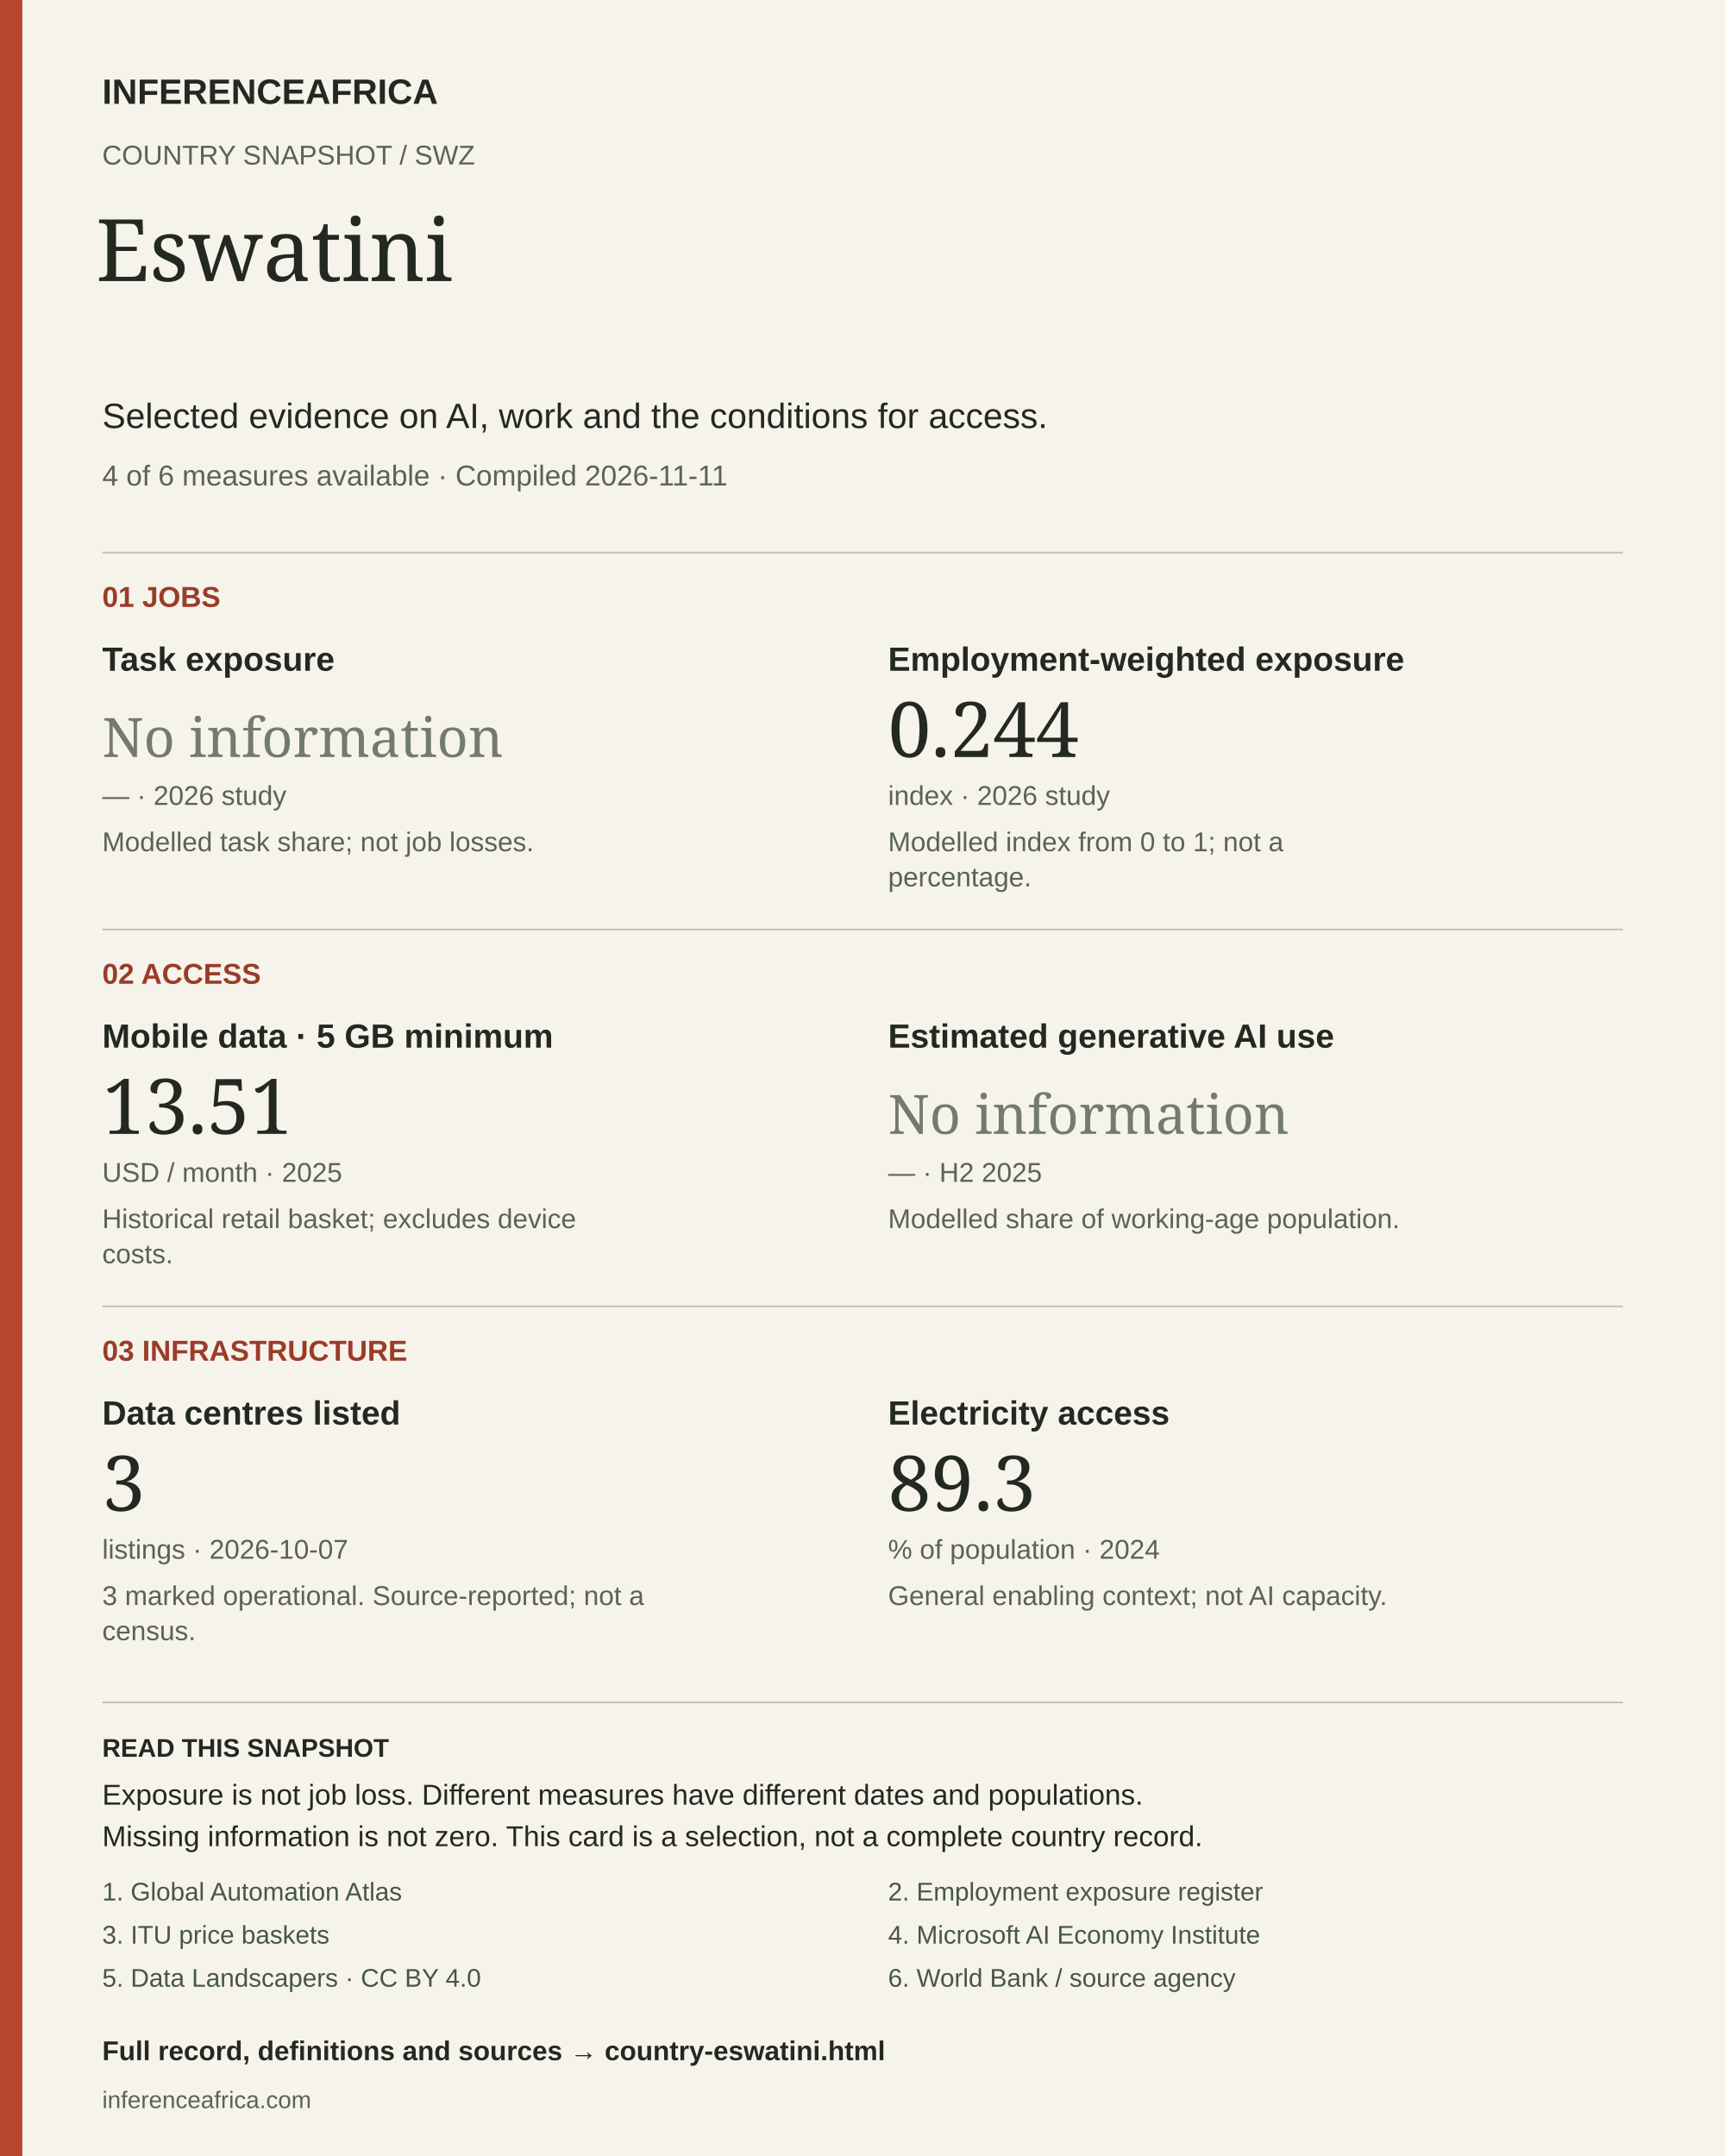
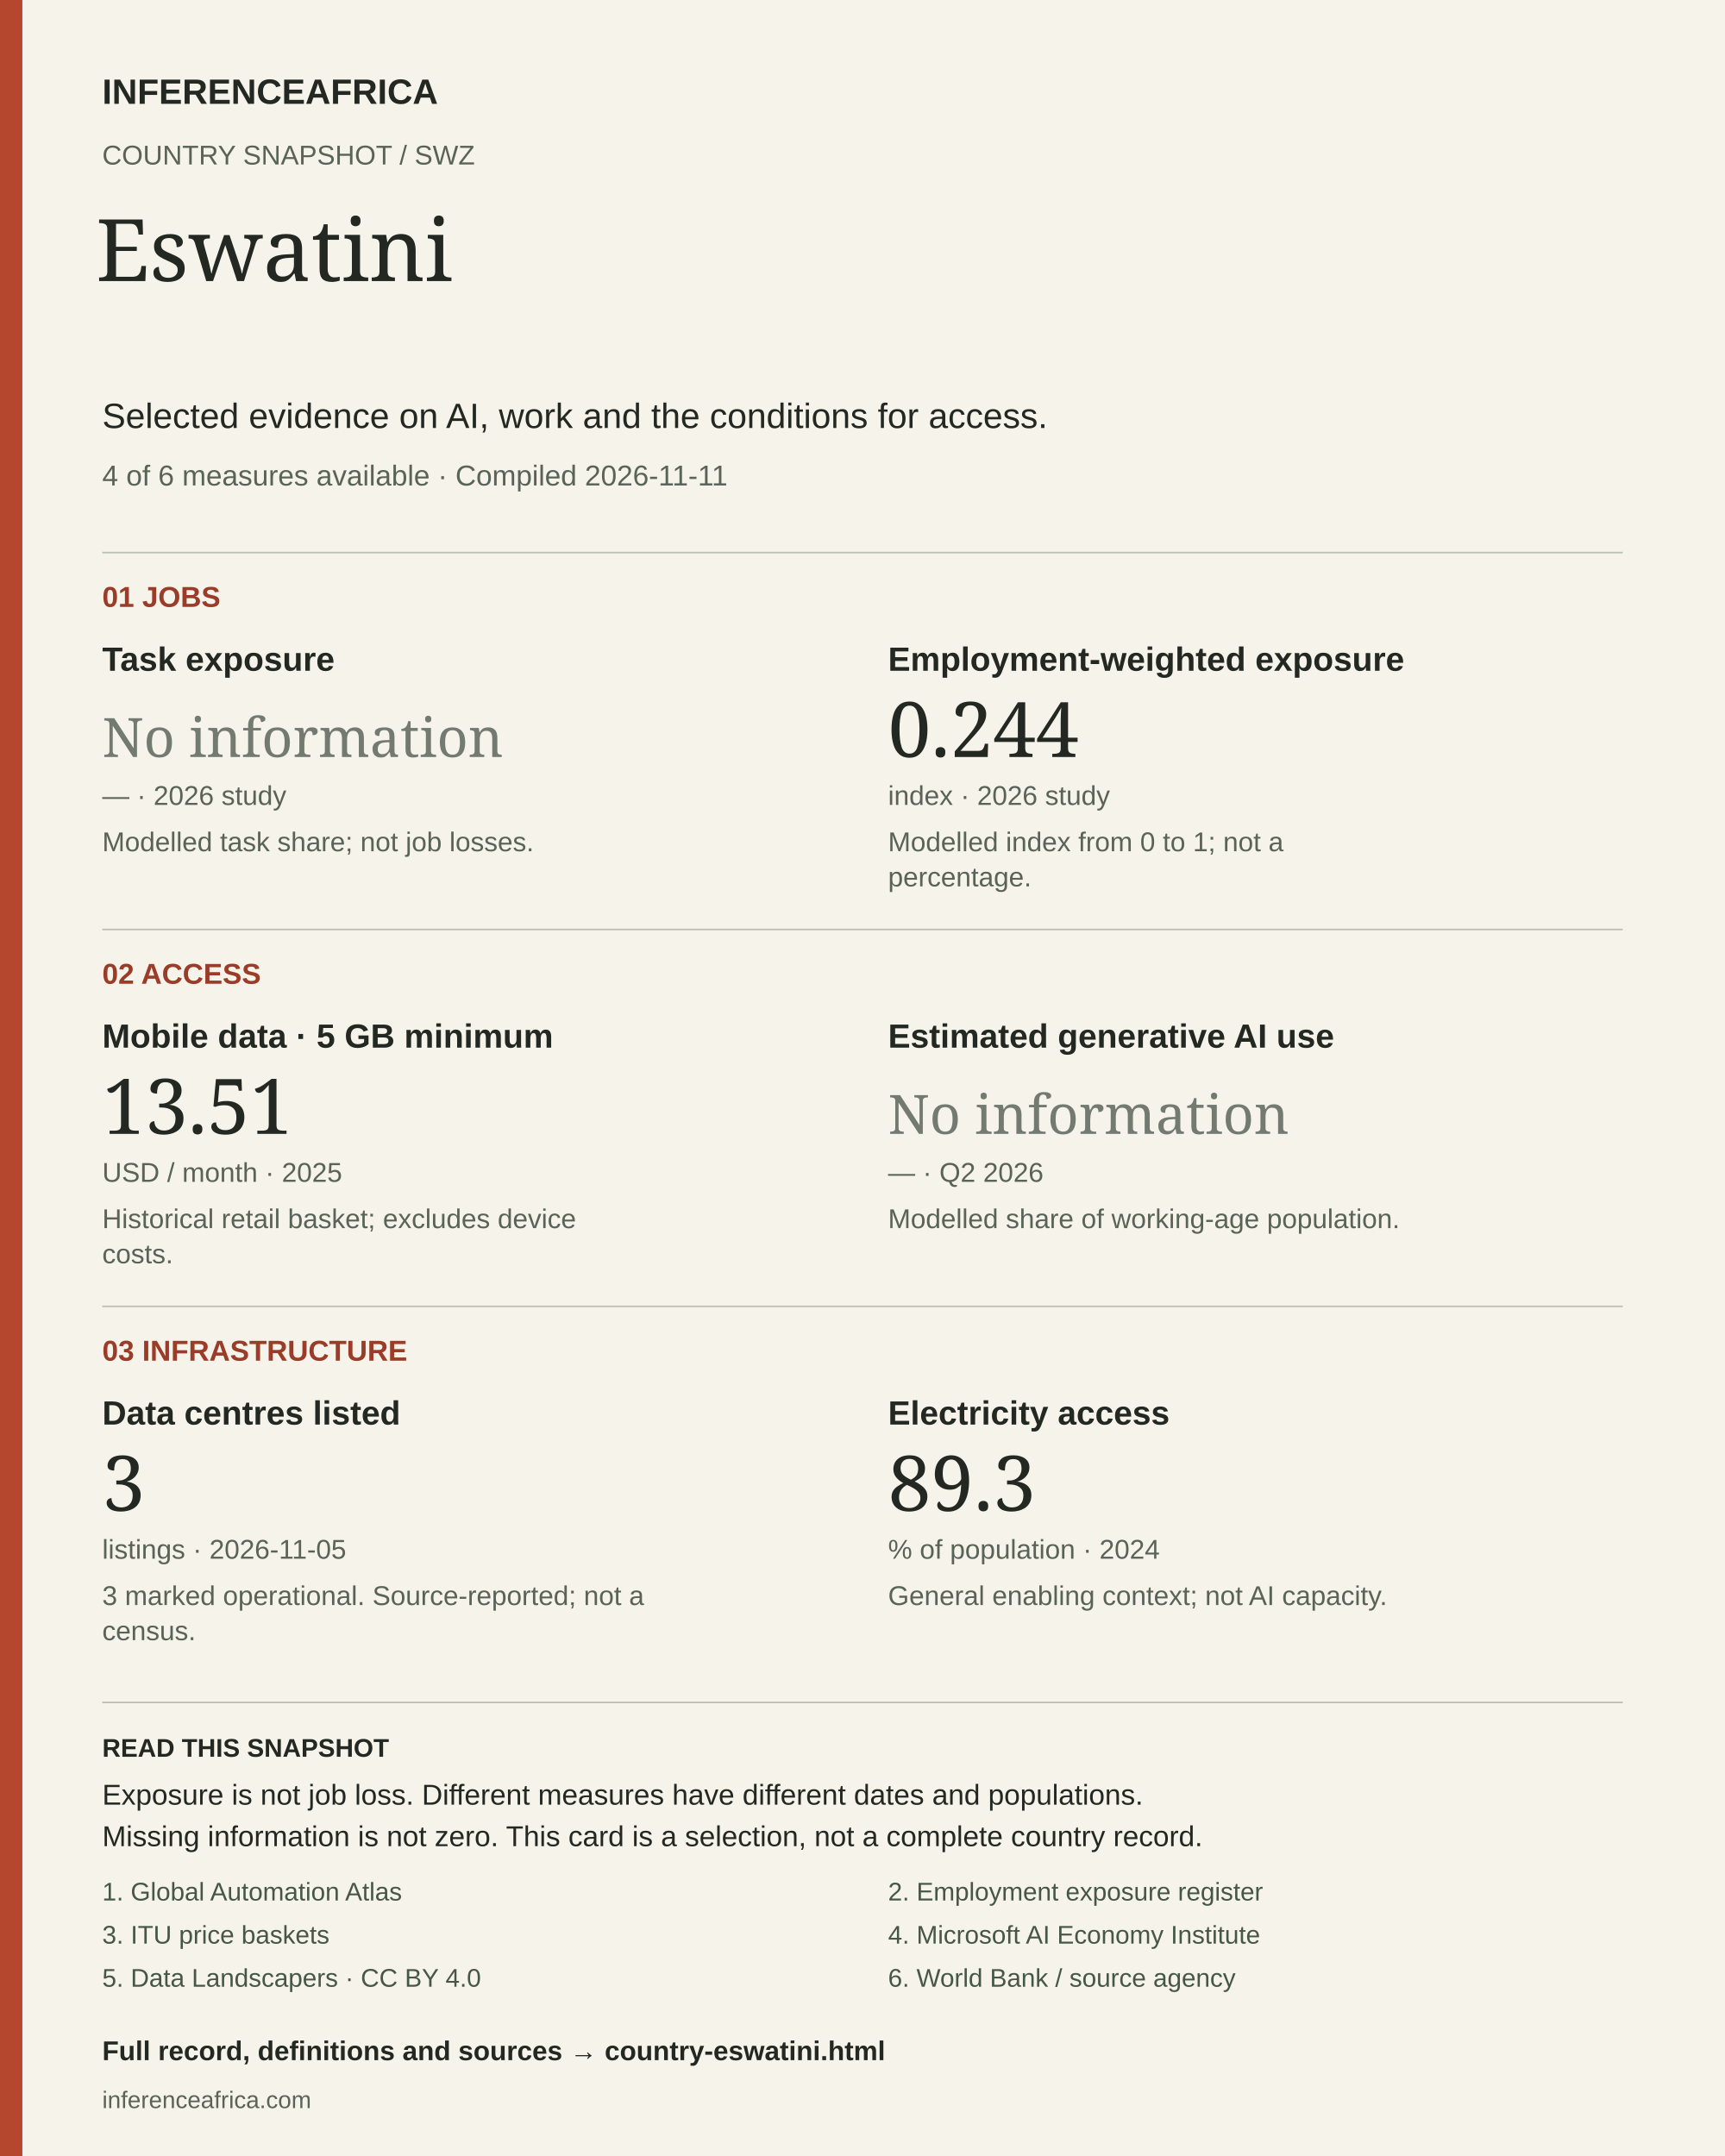
<svg xmlns="http://www.w3.org/2000/svg" width="1080" height="1350" viewBox="0 0 1080 1350" role="img" aria-labelledby="title desc">
  <rect width="1080" height="1350" fill="#f6f3eb" />
  <rect width="14" height="1350" fill="#b5472f" />
  <text x="64" y="65" font-size="22" fill="#232922" font-weight="700" font-family="Arial, sans-serif">INFERENCEAFRICA</text>
  <text x="64" y="103" font-size="17" fill="#596356" font-weight="400" font-family="Arial, sans-serif">COUNTRY SNAPSHOT  /  SWZ</text>
  <text x="60" y="176" font-size="54" fill="#232922" font-weight="400" font-family="Georgia, serif">Eswatini</text>
  <text x="64" y="268" font-size="22" fill="#232922" font-weight="400" font-family="Arial, sans-serif">Selected evidence on AI, work and the conditions for access.</text>
  <text x="64" y="304" font-size="18" fill="#596356" font-weight="400" font-family="Arial, sans-serif">4 of 6 measures available  ·  Compiled 2026-11-11</text>
  <line x1="64" y1="346" x2="1016" y2="346" stroke="#bbc1b3" />
  <text x="64" y="380" font-size="18" fill="#9a3c28" font-weight="700" font-family="Arial, sans-serif">01  JOBS</text>
  <text x="64" y="420" font-size="21" fill="#232922" font-weight="700" font-family="Arial, sans-serif">Task exposure</text>
  <text x="64" y="474" font-size="34" fill="#737a70" font-weight="400" font-family="Georgia, serif">No information</text>
  <text x="64" y="504" font-size="17" fill="#596356" font-weight="400" font-family="Arial, sans-serif">—  ·  2026 study</text>
  <text x="64" y="533" font-size="17" fill="#596356" font-weight="400" font-family="Arial, sans-serif">Modelled task share; not job losses.</text>
  <text x="556" y="420" font-size="21" fill="#232922" font-weight="700" font-family="Arial, sans-serif">Employment-weighted exposure</text>
  <text x="556" y="474" font-size="48" fill="#232922" font-weight="400" font-family="Georgia, serif">0.244</text>
  <text x="556" y="504" font-size="17" fill="#596356" font-weight="400" font-family="Arial, sans-serif">index  ·  2026 study</text>
  <text x="556" y="533" font-size="17" fill="#596356" font-weight="400" font-family="Arial, sans-serif">Modelled index from 0 to 1; not a</text>
  <text x="556" y="555" font-size="17" fill="#596356" font-weight="400" font-family="Arial, sans-serif">percentage.</text>
  <line x1="64" y1="582" x2="1016" y2="582" stroke="#bbc1b3" />
  <text x="64" y="616" font-size="18" fill="#9a3c28" font-weight="700" font-family="Arial, sans-serif">02  ACCESS</text>
  <text x="64" y="656" font-size="21" fill="#232922" font-weight="700" font-family="Arial, sans-serif">Mobile data · 5 GB minimum</text>
  <text x="64" y="710" font-size="48" fill="#232922" font-weight="400" font-family="Georgia, serif">13.51</text>
  <text x="64" y="740" font-size="17" fill="#596356" font-weight="400" font-family="Arial, sans-serif">USD / month  ·  2025</text>
  <text x="64" y="769" font-size="17" fill="#596356" font-weight="400" font-family="Arial, sans-serif">Historical retail basket; excludes device</text>
  <text x="64" y="791" font-size="17" fill="#596356" font-weight="400" font-family="Arial, sans-serif">costs.</text>
  <text x="556" y="656" font-size="21" fill="#232922" font-weight="700" font-family="Arial, sans-serif">Estimated generative AI use</text>
  <text x="556" y="710" font-size="34" fill="#737a70" font-weight="400" font-family="Georgia, serif">No information</text>
-   <text x="556" y="740" font-size="17" fill="#596356" font-weight="400" font-family="Arial, sans-serif">—  ·  H2 2025</text>
+   <text x="556" y="740" font-size="17" fill="#596356" font-weight="400" font-family="Arial, sans-serif">—  ·  Q2 2026</text>
  <text x="556" y="769" font-size="17" fill="#596356" font-weight="400" font-family="Arial, sans-serif">Modelled share of working-age population.</text>
  <line x1="64" y1="818" x2="1016" y2="818" stroke="#bbc1b3" />
  <text x="64" y="852" font-size="18" fill="#9a3c28" font-weight="700" font-family="Arial, sans-serif">03  INFRASTRUCTURE</text>
  <text x="64" y="892" font-size="21" fill="#232922" font-weight="700" font-family="Arial, sans-serif">Data centres listed</text>
  <text x="64" y="946" font-size="48" fill="#232922" font-weight="400" font-family="Georgia, serif">3</text>
-   <text x="64" y="976" font-size="17" fill="#596356" font-weight="400" font-family="Arial, sans-serif">listings  ·  2026-10-07</text>
+   <text x="64" y="976" font-size="17" fill="#596356" font-weight="400" font-family="Arial, sans-serif">listings  ·  2026-11-05</text>
  <text x="64" y="1005" font-size="17" fill="#596356" font-weight="400" font-family="Arial, sans-serif">3 marked operational. Source-reported; not a</text>
  <text x="64" y="1027" font-size="17" fill="#596356" font-weight="400" font-family="Arial, sans-serif">census.</text>
  <text x="556" y="892" font-size="21" fill="#232922" font-weight="700" font-family="Arial, sans-serif">Electricity access</text>
  <text x="556" y="946" font-size="48" fill="#232922" font-weight="400" font-family="Georgia, serif">89.3</text>
  <text x="556" y="976" font-size="17" fill="#596356" font-weight="400" font-family="Arial, sans-serif">% of population  ·  2024</text>
  <text x="556" y="1005" font-size="17" fill="#596356" font-weight="400" font-family="Arial, sans-serif">General enabling context; not AI capacity.</text>
  <line x1="64" y1="1066" x2="1016" y2="1066" stroke="#bbc1b3" />
  <text x="64" y="1100" font-size="16" fill="#232922" font-weight="700" font-family="Arial, sans-serif">READ THIS SNAPSHOT</text>
  <text x="64" y="1130" font-size="18" fill="#232922" font-weight="400" font-family="Arial, sans-serif">Exposure is not job loss. Different measures have different dates and populations.</text>
  <text x="64" y="1156" font-size="18" fill="#232922" font-weight="400" font-family="Arial, sans-serif">Missing information is not zero. This card is a selection, not a complete country record.</text>
  <a href="https://inferenceafrica.com/data/jobs-atlas-exposure.csv">
    <text x="64" y="1190" font-size="16" fill="#465745" font-weight="400" font-family="Arial, sans-serif">1. Global Automation Atlas</text>
  </a>
  <a href="https://arxiv.org/abs/2607.05404">
    <text x="556" y="1190" font-size="16" fill="#465745" font-weight="400" font-family="Arial, sans-serif">2. Employment exposure register</text>
  </a>
  <a href="https://www.itu.int/en/ITU-D/Statistics/Documents/ICT_Prices/ITU_ICTPriceBaskets_2008-2025.xlsx">
    <text x="64" y="1217" font-size="16" fill="#465745" font-weight="400" font-family="Arial, sans-serif">3. ITU price baskets</text>
  </a>
-   <a href="https://www.microsoft.com/en-us/research/wp-content/uploads/2026/01/Microsoft-AI-Diffusion-Report-January-2026.pdf">
+   <a href="https://github.com/microsoft/ai-diffusion-report/blob/main/data/AI_Diffusion_Q22026_Update.csv">
    <text x="556" y="1217" font-size="16" fill="#465745" font-weight="400" font-family="Arial, sans-serif">4. Microsoft AI Economy Institute</text>
  </a>
  <a href="https://corpus.data-landscapers.io/datasets/data-centres/">
    <text x="64" y="1244" font-size="16" fill="#465745" font-weight="400" font-family="Arial, sans-serif">5. Data Landscapers · CC BY 4.0</text>
  </a>
  <a href="https://api.worldbank.org/v2/country/AGO;BDI;BEN;BFA;BWA;CAF;CIV;CMR;COD;COG;COM;CPV;DJI;DZA;EGY;ERI;ETH;GAB;GHA;GIN;GMB;GNB;GNQ;KEN;LBR;LBY;LSO;MAR;MDG;MLI;MOZ;MRT;MUS;MWI;NAM;NER;NGA;RWA;SDN;SEN;SLE;SOM;SSD;STP;SWZ;SYC;TCD;TGO;TUN;TZA;UGA;ZAF;ZMB;ZWE/indicator/EG.ELC.ACCS.ZS?format=json&amp;date=1960:2025&amp;per_page=20000">
    <text x="556" y="1244" font-size="16" fill="#465745" font-weight="400" font-family="Arial, sans-serif">6. World Bank / source agency</text>
  </a>
  <a href="https://inferenceafrica.com/country-eswatini.html">
    <text x="64" y="1290" font-size="17" fill="#232922" font-weight="700" font-family="Arial, sans-serif">Full record, definitions and sources → country-eswatini.html</text>
  </a>
  <text x="64" y="1320" font-size="15" fill="#596356" font-weight="400" font-family="Arial, sans-serif">inferenceafrica.com</text>
</svg>
